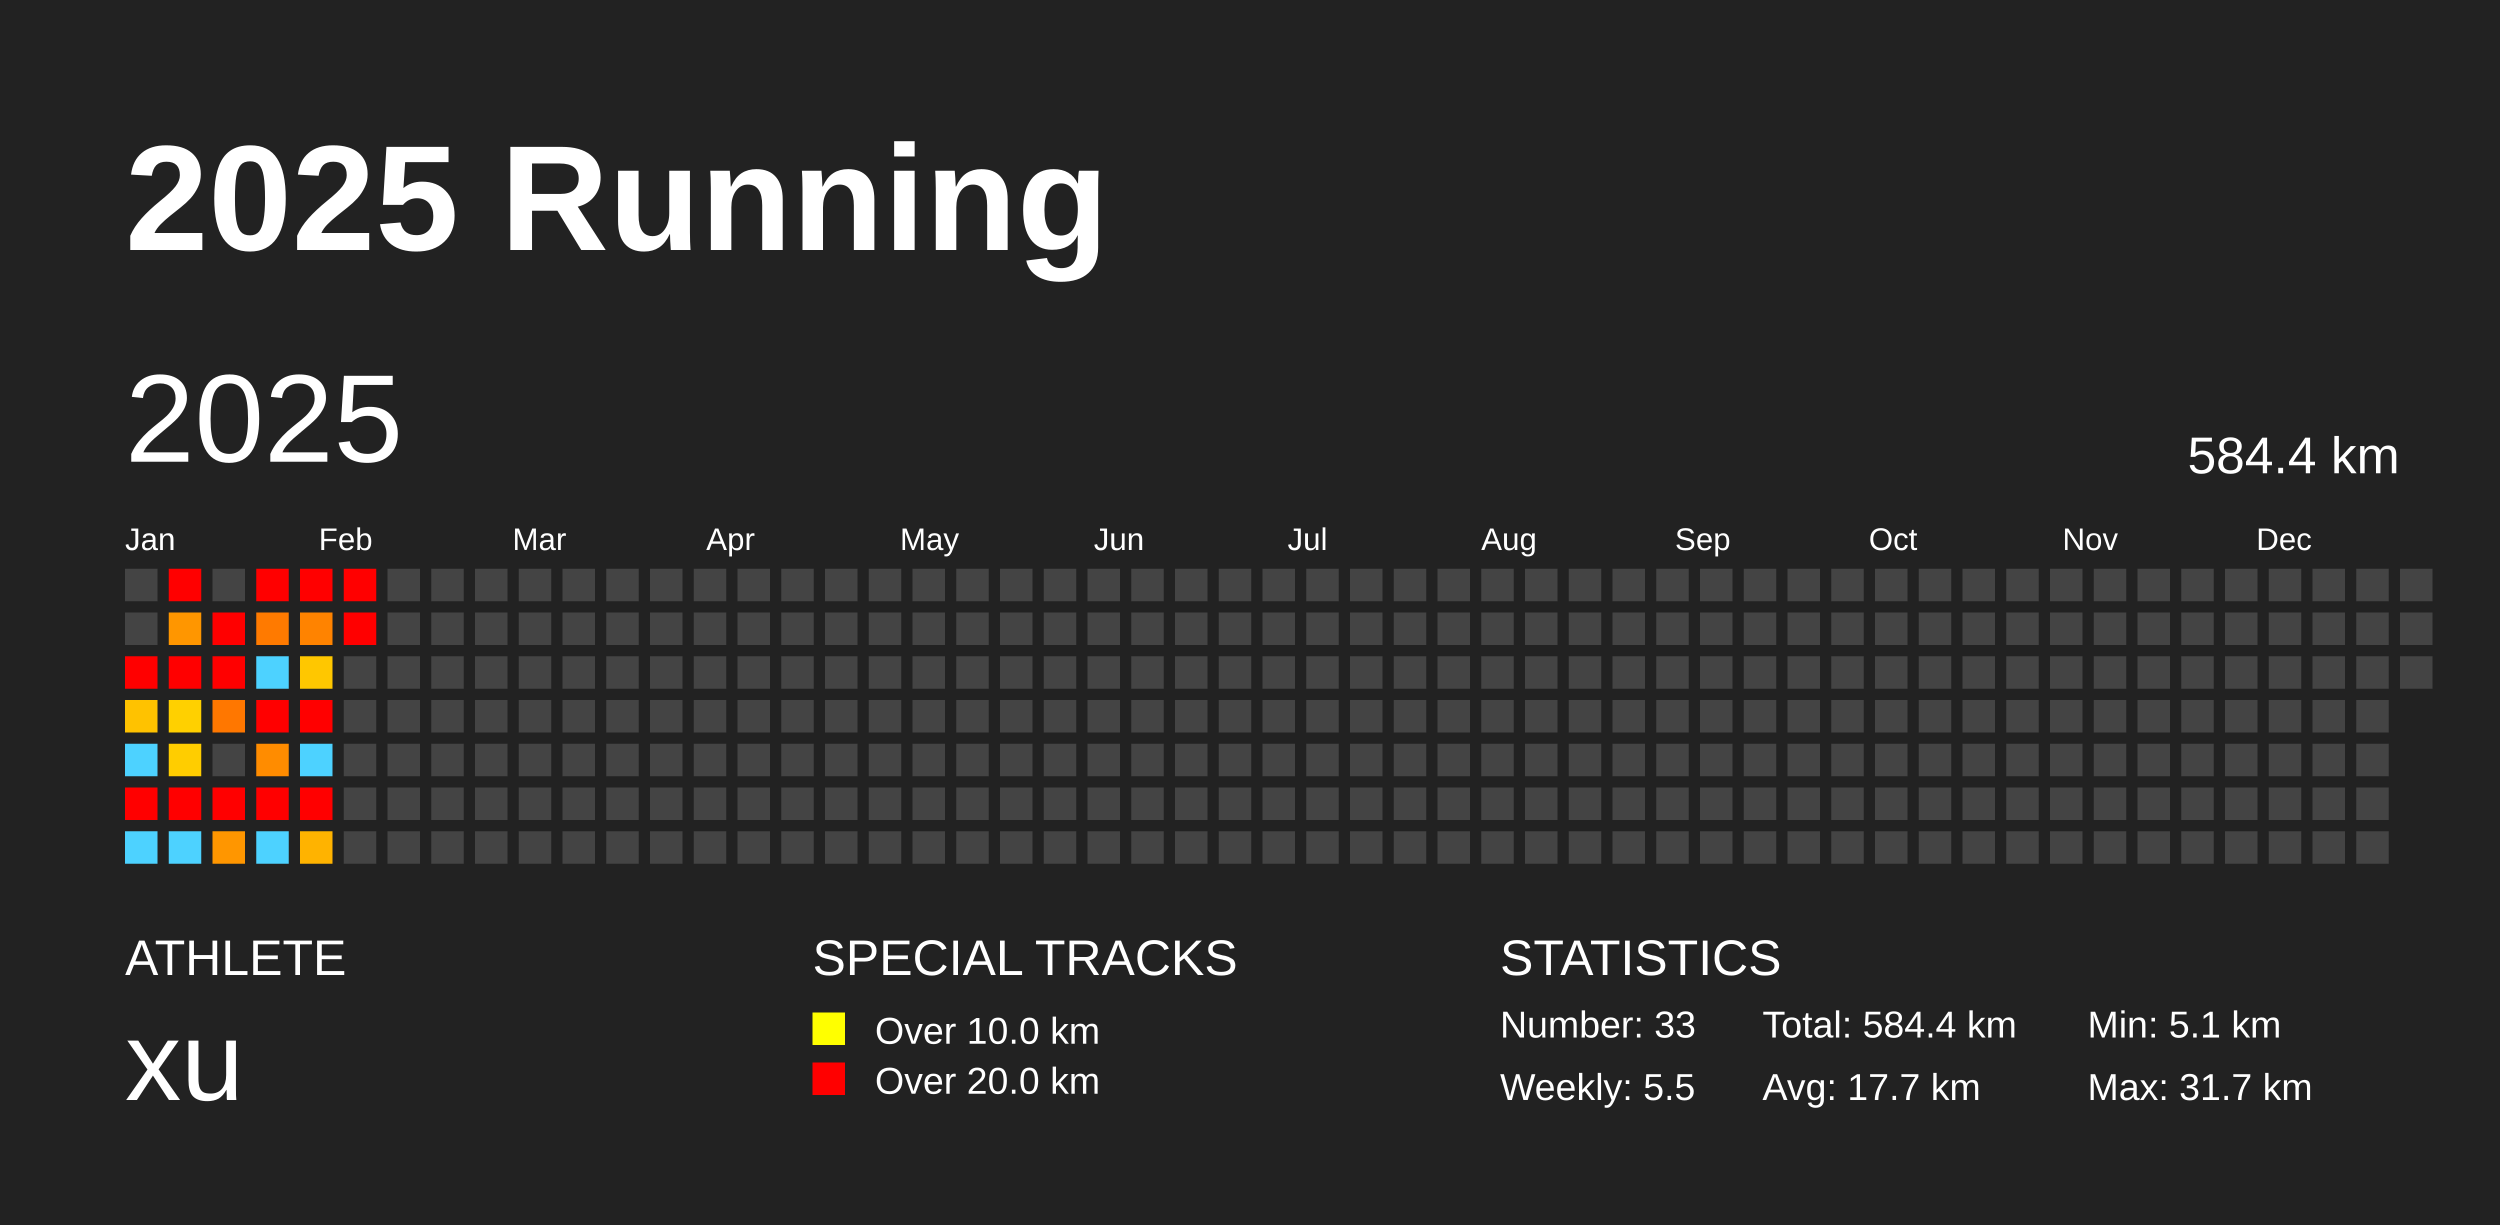
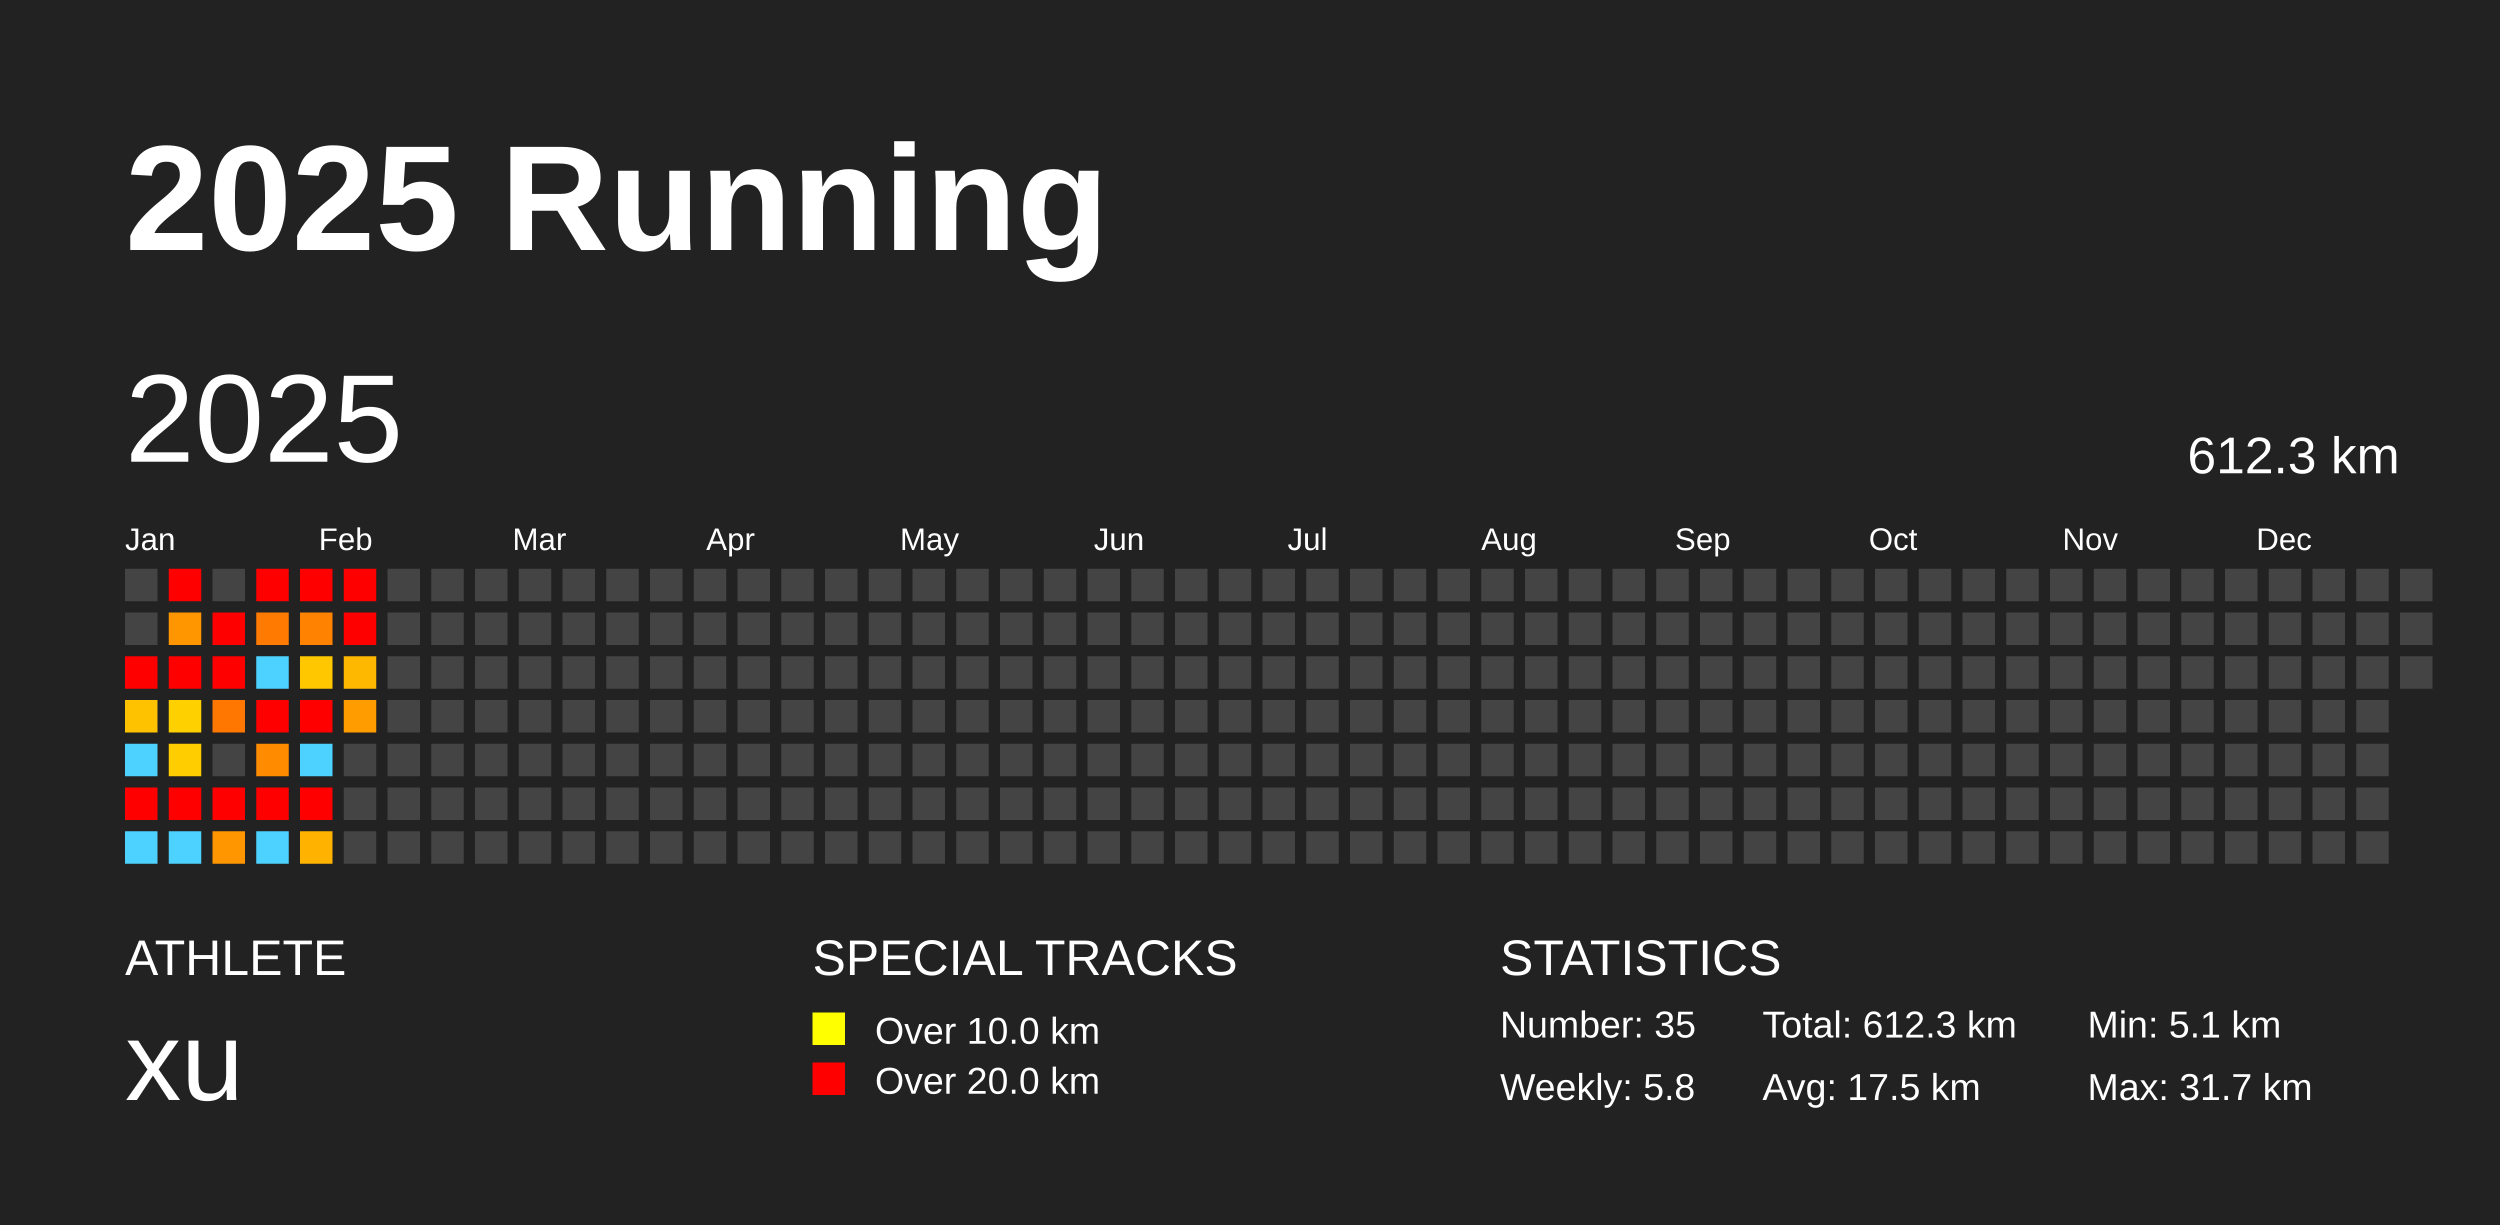
<svg xmlns="http://www.w3.org/2000/svg" baseProfile="full" height="98mm" version="1.1" viewBox="0,0,200,98" width="200mm">
  <defs />
  <rect fill="#222222" height="98" width="200" x="0" y="0" />
  <text fill="#FFFFFF" style="font-size:12px; font-family:Arial; font-weight:bold;" x="10" y="20">2025 Running</text>
  <text fill="#FFFFFF" style="font-size:4px; font-family:Arial" x="10" y="78">ATHLETE</text>
  <text fill="#FFFFFF" style="font-size:9px; font-family:Arial" x="10" y="88">xu</text>
  <text fill="#FFFFFF" style="font-size:4px; font-family:Arial" x="65" y="78">SPECIAL TRACKS</text>
  <rect fill="yellow" height="2.6" width="2.6" x="65" y="81" />
  <text fill="#FFFFFF" style="font-size:3px; font-family:Arial" x="70" y="83.5">Over 10.0 km</text>
  <rect fill="red" height="2.6" width="2.6" x="65" y="85" />
  <text fill="#FFFFFF" style="font-size:3px; font-family:Arial" x="70" y="87.5">Over 20.0 km</text>
  <text fill="#FFFFFF" style="font-size:4px; font-family:Arial" x="120" y="78">STATISTICS</text>
-   <text fill="#FFFFFF" style="font-size:3px; font-family:Arial" x="120" y="83">Number: 33</text>
-   <text fill="#FFFFFF" style="font-size:3px; font-family:Arial" x="120" y="88">Weekly: 5.5</text>
-   <text fill="#FFFFFF" style="font-size:3px; font-family:Arial" x="141" y="83">Total: 584.4 km</text>
-   <text fill="#FFFFFF" style="font-size:3px; font-family:Arial" x="141" y="88">Avg: 17.7 km</text>
+   <text fill="#FFFFFF" style="font-size:3px; font-family:Arial" x="120" y="83">Number: 35</text>
+   <text fill="#FFFFFF" style="font-size:3px; font-family:Arial" x="120" y="88">Weekly: 5.8</text>
+   <text fill="#FFFFFF" style="font-size:3px; font-family:Arial" x="141" y="83">Total: 612.3 km</text>
+   <text fill="#FFFFFF" style="font-size:3px; font-family:Arial" x="141" y="88">Avg: 17.5 km</text>
  <text fill="#FFFFFF" style="font-size:3px; font-family:Arial" x="167" y="83">Min: 5.1 km</text>
  <text fill="#FFFFFF" style="font-size:3px; font-family:Arial" x="167" y="88">Max: 31.7 km</text>
  <text dominant-baseline="hanging" fill="#FFFFFF" style="font-size:10.0px; font-family:Arial;" x="10" y="30">2025</text>
-   <text dominant-baseline="hanging" fill="#FFFFFF" style="font-size:4.125px; font-family:Arial;" x="175" y="35">584.4 km</text>
+   <text dominant-baseline="hanging" fill="#FFFFFF" style="font-size:4.125px; font-family:Arial;" x="175" y="35">612.3 km</text>
  <text fill="#FFFFFF" style="font-size:2.5px; font-family:Arial" x="10.0" y="44">Jan</text>
  <text fill="#FFFFFF" style="font-size:2.5px; font-family:Arial" x="25.5" y="44">Feb</text>
  <text fill="#FFFFFF" style="font-size:2.5px; font-family:Arial" x="41.0" y="44">Mar</text>
  <text fill="#FFFFFF" style="font-size:2.5px; font-family:Arial" x="56.5" y="44">Apr</text>
  <text fill="#FFFFFF" style="font-size:2.5px; font-family:Arial" x="72.0" y="44">May</text>
  <text fill="#FFFFFF" style="font-size:2.5px; font-family:Arial" x="87.5" y="44">Jun</text>
  <text fill="#FFFFFF" style="font-size:2.5px; font-family:Arial" x="103.0" y="44">Jul</text>
  <text fill="#FFFFFF" style="font-size:2.5px; font-family:Arial" x="118.5" y="44">Aug</text>
  <text fill="#FFFFFF" style="font-size:2.5px; font-family:Arial" x="134.0" y="44">Sep</text>
  <text fill="#FFFFFF" style="font-size:2.5px; font-family:Arial" x="149.5" y="44">Oct</text>
  <text fill="#FFFFFF" style="font-size:2.5px; font-family:Arial" x="165.0" y="44">Nov</text>
  <text fill="#FFFFFF" style="font-size:2.5px; font-family:Arial" x="180.5" y="44">Dec</text>
  <rect fill="#444444" height="2.6" width="2.6" x="10.0" y="45.5" />
  <rect fill="#444444" height="2.6" width="2.6" x="10.0" y="49.0" />
  <rect fill="red" height="2.6" width="2.6" x="10.0" y="52.5" />
  <rect fill="#ffc200" height="2.6" width="2.6" x="10.0" y="56.0" />
  <rect fill="#4dd2ff" height="2.6" width="2.6" x="10.0" y="59.5" />
  <rect fill="red" height="2.6" width="2.6" x="10.0" y="63.0" />
  <rect fill="#4dd2ff" height="2.6" width="2.6" x="10.0" y="66.5" />
  <rect fill="red" height="2.6" width="2.6" x="13.5" y="45.5" />
  <rect fill="#ff9600" height="2.6" width="2.6" x="13.5" y="49.0" />
  <rect fill="red" height="2.6" width="2.6" x="13.5" y="52.5" />
  <rect fill="#ffd000" height="2.6" width="2.6" x="13.5" y="56.0" />
  <rect fill="#ffcd00" height="2.6" width="2.6" x="13.5" y="59.5" />
  <rect fill="red" height="2.6" width="2.6" x="13.5" y="63.0" />
  <rect fill="#4dd2ff" height="2.6" width="2.6" x="13.5" y="66.5" />
  <rect fill="#444444" height="2.6" width="2.6" x="17.0" y="45.5" />
  <rect fill="red" height="2.6" width="2.6" x="17.0" y="49.0" />
  <rect fill="red" height="2.6" width="2.6" x="17.0" y="52.5" />
  <rect fill="#ff7700" height="2.6" width="2.6" x="17.0" y="56.0" />
  <rect fill="#444444" height="2.6" width="2.6" x="17.0" y="59.5" />
  <rect fill="red" height="2.6" width="2.6" x="17.0" y="63.0" />
  <rect fill="#ff9600" height="2.6" width="2.6" x="17.0" y="66.5" />
  <rect fill="red" height="2.6" width="2.6" x="20.5" y="45.5" />
  <rect fill="#ff7a00" height="2.6" width="2.6" x="20.5" y="49.0" />
  <rect fill="#4dd2ff" height="2.6" width="2.6" x="20.5" y="52.5" />
  <rect fill="red" height="2.6" width="2.6" x="20.5" y="56.0" />
  <rect fill="#ff8c00" height="2.6" width="2.6" x="20.5" y="59.5" />
  <rect fill="red" height="2.6" width="2.6" x="20.5" y="63.0" />
  <rect fill="#4dd2ff" height="2.6" width="2.6" x="20.5" y="66.5" />
  <rect fill="red" height="2.6" width="2.6" x="24.0" y="45.5" />
  <rect fill="#ff8300" height="2.6" width="2.6" x="24.0" y="49.0" />
  <rect fill="#ffc700" height="2.6" width="2.6" x="24.0" y="52.5" />
  <rect fill="red" height="2.6" width="2.6" x="24.0" y="56.0" />
  <rect fill="#4dd2ff" height="2.6" width="2.6" x="24.0" y="59.5" />
  <rect fill="red" height="2.6" width="2.6" x="24.0" y="63.0" />
  <rect fill="#ffb300" height="2.6" width="2.6" x="24.0" y="66.5" />
  <rect fill="red" height="2.6" width="2.6" x="27.5" y="45.5" />
  <rect fill="red" height="2.6" width="2.6" x="27.5" y="49.0" />
-   <rect fill="#444444" height="2.6" width="2.6" x="27.5" y="52.5" />
-   <rect fill="#444444" height="2.6" width="2.6" x="27.5" y="56.0" />
+   <rect fill="#ffb800" height="2.6" width="2.6" x="27.5" y="52.5" />
+   <rect fill="#ff9c00" height="2.6" width="2.6" x="27.5" y="56.0" />
  <rect fill="#444444" height="2.6" width="2.6" x="27.5" y="59.5" />
  <rect fill="#444444" height="2.6" width="2.6" x="27.5" y="63.0" />
  <rect fill="#444444" height="2.6" width="2.6" x="27.5" y="66.5" />
  <rect fill="#444444" height="2.6" width="2.6" x="31.0" y="45.5" />
  <rect fill="#444444" height="2.6" width="2.6" x="31.0" y="49.0" />
  <rect fill="#444444" height="2.6" width="2.6" x="31.0" y="52.5" />
  <rect fill="#444444" height="2.6" width="2.6" x="31.0" y="56.0" />
  <rect fill="#444444" height="2.6" width="2.6" x="31.0" y="59.5" />
  <rect fill="#444444" height="2.6" width="2.6" x="31.0" y="63.0" />
  <rect fill="#444444" height="2.6" width="2.6" x="31.0" y="66.5" />
  <rect fill="#444444" height="2.6" width="2.6" x="34.5" y="45.5" />
  <rect fill="#444444" height="2.6" width="2.6" x="34.5" y="49.0" />
  <rect fill="#444444" height="2.6" width="2.6" x="34.5" y="52.5" />
  <rect fill="#444444" height="2.6" width="2.6" x="34.5" y="56.0" />
  <rect fill="#444444" height="2.6" width="2.6" x="34.5" y="59.5" />
  <rect fill="#444444" height="2.6" width="2.6" x="34.5" y="63.0" />
  <rect fill="#444444" height="2.6" width="2.6" x="34.5" y="66.5" />
  <rect fill="#444444" height="2.6" width="2.6" x="38.0" y="45.5" />
  <rect fill="#444444" height="2.6" width="2.6" x="38.0" y="49.0" />
  <rect fill="#444444" height="2.6" width="2.6" x="38.0" y="52.5" />
  <rect fill="#444444" height="2.6" width="2.6" x="38.0" y="56.0" />
  <rect fill="#444444" height="2.6" width="2.6" x="38.0" y="59.5" />
  <rect fill="#444444" height="2.6" width="2.6" x="38.0" y="63.0" />
  <rect fill="#444444" height="2.6" width="2.6" x="38.0" y="66.5" />
  <rect fill="#444444" height="2.6" width="2.6" x="41.5" y="45.5" />
  <rect fill="#444444" height="2.6" width="2.6" x="41.5" y="49.0" />
  <rect fill="#444444" height="2.6" width="2.6" x="41.5" y="52.5" />
  <rect fill="#444444" height="2.6" width="2.6" x="41.5" y="56.0" />
  <rect fill="#444444" height="2.6" width="2.6" x="41.5" y="59.5" />
  <rect fill="#444444" height="2.6" width="2.6" x="41.5" y="63.0" />
  <rect fill="#444444" height="2.6" width="2.6" x="41.5" y="66.5" />
  <rect fill="#444444" height="2.6" width="2.6" x="45.0" y="45.5" />
  <rect fill="#444444" height="2.6" width="2.6" x="45.0" y="49.0" />
  <rect fill="#444444" height="2.6" width="2.6" x="45.0" y="52.5" />
  <rect fill="#444444" height="2.6" width="2.6" x="45.0" y="56.0" />
  <rect fill="#444444" height="2.6" width="2.6" x="45.0" y="59.5" />
  <rect fill="#444444" height="2.6" width="2.6" x="45.0" y="63.0" />
  <rect fill="#444444" height="2.6" width="2.6" x="45.0" y="66.5" />
  <rect fill="#444444" height="2.6" width="2.6" x="48.5" y="45.5" />
  <rect fill="#444444" height="2.6" width="2.6" x="48.5" y="49.0" />
  <rect fill="#444444" height="2.6" width="2.6" x="48.5" y="52.5" />
  <rect fill="#444444" height="2.6" width="2.6" x="48.5" y="56.0" />
  <rect fill="#444444" height="2.6" width="2.6" x="48.5" y="59.5" />
  <rect fill="#444444" height="2.6" width="2.6" x="48.5" y="63.0" />
  <rect fill="#444444" height="2.6" width="2.6" x="48.5" y="66.5" />
  <rect fill="#444444" height="2.6" width="2.6" x="52.0" y="45.5" />
  <rect fill="#444444" height="2.6" width="2.6" x="52.0" y="49.0" />
  <rect fill="#444444" height="2.6" width="2.6" x="52.0" y="52.5" />
  <rect fill="#444444" height="2.6" width="2.6" x="52.0" y="56.0" />
  <rect fill="#444444" height="2.6" width="2.6" x="52.0" y="59.5" />
  <rect fill="#444444" height="2.6" width="2.6" x="52.0" y="63.0" />
  <rect fill="#444444" height="2.6" width="2.6" x="52.0" y="66.5" />
  <rect fill="#444444" height="2.6" width="2.6" x="55.5" y="45.5" />
  <rect fill="#444444" height="2.6" width="2.6" x="55.5" y="49.0" />
  <rect fill="#444444" height="2.6" width="2.6" x="55.5" y="52.5" />
  <rect fill="#444444" height="2.6" width="2.6" x="55.5" y="56.0" />
  <rect fill="#444444" height="2.6" width="2.6" x="55.5" y="59.5" />
  <rect fill="#444444" height="2.6" width="2.6" x="55.5" y="63.0" />
  <rect fill="#444444" height="2.6" width="2.6" x="55.5" y="66.5" />
  <rect fill="#444444" height="2.6" width="2.6" x="59.0" y="45.5" />
  <rect fill="#444444" height="2.6" width="2.6" x="59.0" y="49.0" />
  <rect fill="#444444" height="2.6" width="2.6" x="59.0" y="52.5" />
  <rect fill="#444444" height="2.6" width="2.6" x="59.0" y="56.0" />
  <rect fill="#444444" height="2.6" width="2.6" x="59.0" y="59.5" />
  <rect fill="#444444" height="2.6" width="2.6" x="59.0" y="63.0" />
  <rect fill="#444444" height="2.6" width="2.6" x="59.0" y="66.5" />
  <rect fill="#444444" height="2.6" width="2.6" x="62.5" y="45.5" />
  <rect fill="#444444" height="2.6" width="2.6" x="62.5" y="49.0" />
  <rect fill="#444444" height="2.6" width="2.6" x="62.5" y="52.5" />
  <rect fill="#444444" height="2.6" width="2.6" x="62.5" y="56.0" />
  <rect fill="#444444" height="2.6" width="2.6" x="62.5" y="59.5" />
  <rect fill="#444444" height="2.6" width="2.6" x="62.5" y="63.0" />
  <rect fill="#444444" height="2.6" width="2.6" x="62.5" y="66.5" />
  <rect fill="#444444" height="2.6" width="2.6" x="66.0" y="45.5" />
  <rect fill="#444444" height="2.6" width="2.6" x="66.0" y="49.0" />
  <rect fill="#444444" height="2.6" width="2.6" x="66.0" y="52.5" />
  <rect fill="#444444" height="2.6" width="2.6" x="66.0" y="56.0" />
  <rect fill="#444444" height="2.6" width="2.6" x="66.0" y="59.5" />
  <rect fill="#444444" height="2.6" width="2.6" x="66.0" y="63.0" />
  <rect fill="#444444" height="2.6" width="2.6" x="66.0" y="66.5" />
  <rect fill="#444444" height="2.6" width="2.6" x="69.5" y="45.5" />
  <rect fill="#444444" height="2.6" width="2.6" x="69.5" y="49.0" />
  <rect fill="#444444" height="2.6" width="2.6" x="69.5" y="52.5" />
  <rect fill="#444444" height="2.6" width="2.6" x="69.5" y="56.0" />
  <rect fill="#444444" height="2.6" width="2.6" x="69.5" y="59.5" />
  <rect fill="#444444" height="2.6" width="2.6" x="69.5" y="63.0" />
  <rect fill="#444444" height="2.6" width="2.6" x="69.5" y="66.5" />
  <rect fill="#444444" height="2.6" width="2.6" x="73.0" y="45.5" />
  <rect fill="#444444" height="2.6" width="2.6" x="73.0" y="49.0" />
  <rect fill="#444444" height="2.6" width="2.6" x="73.0" y="52.5" />
  <rect fill="#444444" height="2.6" width="2.6" x="73.0" y="56.0" />
  <rect fill="#444444" height="2.6" width="2.6" x="73.0" y="59.5" />
  <rect fill="#444444" height="2.6" width="2.6" x="73.0" y="63.0" />
  <rect fill="#444444" height="2.6" width="2.6" x="73.0" y="66.5" />
  <rect fill="#444444" height="2.6" width="2.6" x="76.5" y="45.5" />
  <rect fill="#444444" height="2.6" width="2.6" x="76.5" y="49.0" />
  <rect fill="#444444" height="2.6" width="2.6" x="76.5" y="52.5" />
  <rect fill="#444444" height="2.6" width="2.6" x="76.5" y="56.0" />
  <rect fill="#444444" height="2.6" width="2.6" x="76.5" y="59.5" />
  <rect fill="#444444" height="2.6" width="2.6" x="76.5" y="63.0" />
  <rect fill="#444444" height="2.6" width="2.6" x="76.5" y="66.5" />
  <rect fill="#444444" height="2.6" width="2.6" x="80.0" y="45.5" />
  <rect fill="#444444" height="2.6" width="2.6" x="80.0" y="49.0" />
  <rect fill="#444444" height="2.6" width="2.6" x="80.0" y="52.5" />
  <rect fill="#444444" height="2.6" width="2.6" x="80.0" y="56.0" />
  <rect fill="#444444" height="2.6" width="2.6" x="80.0" y="59.5" />
  <rect fill="#444444" height="2.6" width="2.6" x="80.0" y="63.0" />
  <rect fill="#444444" height="2.6" width="2.6" x="80.0" y="66.5" />
  <rect fill="#444444" height="2.6" width="2.6" x="83.5" y="45.5" />
  <rect fill="#444444" height="2.6" width="2.6" x="83.5" y="49.0" />
  <rect fill="#444444" height="2.6" width="2.6" x="83.5" y="52.5" />
  <rect fill="#444444" height="2.6" width="2.6" x="83.5" y="56.0" />
  <rect fill="#444444" height="2.6" width="2.6" x="83.5" y="59.5" />
  <rect fill="#444444" height="2.6" width="2.6" x="83.5" y="63.0" />
  <rect fill="#444444" height="2.6" width="2.6" x="83.5" y="66.5" />
  <rect fill="#444444" height="2.6" width="2.6" x="87.0" y="45.5" />
  <rect fill="#444444" height="2.6" width="2.6" x="87.0" y="49.0" />
  <rect fill="#444444" height="2.6" width="2.6" x="87.0" y="52.5" />
  <rect fill="#444444" height="2.6" width="2.6" x="87.0" y="56.0" />
  <rect fill="#444444" height="2.6" width="2.6" x="87.0" y="59.5" />
  <rect fill="#444444" height="2.6" width="2.6" x="87.0" y="63.0" />
  <rect fill="#444444" height="2.6" width="2.6" x="87.0" y="66.5" />
  <rect fill="#444444" height="2.6" width="2.6" x="90.5" y="45.5" />
  <rect fill="#444444" height="2.6" width="2.6" x="90.5" y="49.0" />
  <rect fill="#444444" height="2.6" width="2.6" x="90.5" y="52.5" />
  <rect fill="#444444" height="2.6" width="2.6" x="90.5" y="56.0" />
  <rect fill="#444444" height="2.6" width="2.6" x="90.5" y="59.5" />
  <rect fill="#444444" height="2.6" width="2.6" x="90.5" y="63.0" />
  <rect fill="#444444" height="2.6" width="2.6" x="90.5" y="66.5" />
  <rect fill="#444444" height="2.6" width="2.6" x="94.0" y="45.5" />
  <rect fill="#444444" height="2.6" width="2.6" x="94.0" y="49.0" />
  <rect fill="#444444" height="2.6" width="2.6" x="94.0" y="52.5" />
  <rect fill="#444444" height="2.6" width="2.6" x="94.0" y="56.0" />
  <rect fill="#444444" height="2.6" width="2.6" x="94.0" y="59.5" />
  <rect fill="#444444" height="2.6" width="2.6" x="94.0" y="63.0" />
  <rect fill="#444444" height="2.6" width="2.6" x="94.0" y="66.5" />
  <rect fill="#444444" height="2.6" width="2.6" x="97.5" y="45.5" />
  <rect fill="#444444" height="2.6" width="2.6" x="97.5" y="49.0" />
  <rect fill="#444444" height="2.6" width="2.6" x="97.5" y="52.5" />
  <rect fill="#444444" height="2.6" width="2.6" x="97.5" y="56.0" />
  <rect fill="#444444" height="2.6" width="2.6" x="97.5" y="59.5" />
  <rect fill="#444444" height="2.6" width="2.6" x="97.5" y="63.0" />
  <rect fill="#444444" height="2.6" width="2.6" x="97.5" y="66.5" />
  <rect fill="#444444" height="2.6" width="2.6" x="101.0" y="45.5" />
  <rect fill="#444444" height="2.6" width="2.6" x="101.0" y="49.0" />
  <rect fill="#444444" height="2.6" width="2.6" x="101.0" y="52.5" />
  <rect fill="#444444" height="2.6" width="2.6" x="101.0" y="56.0" />
  <rect fill="#444444" height="2.6" width="2.6" x="101.0" y="59.5" />
  <rect fill="#444444" height="2.6" width="2.6" x="101.0" y="63.0" />
  <rect fill="#444444" height="2.6" width="2.6" x="101.0" y="66.5" />
  <rect fill="#444444" height="2.6" width="2.6" x="104.5" y="45.5" />
  <rect fill="#444444" height="2.6" width="2.6" x="104.5" y="49.0" />
  <rect fill="#444444" height="2.6" width="2.6" x="104.5" y="52.5" />
  <rect fill="#444444" height="2.6" width="2.6" x="104.5" y="56.0" />
  <rect fill="#444444" height="2.6" width="2.6" x="104.5" y="59.5" />
  <rect fill="#444444" height="2.6" width="2.6" x="104.5" y="63.0" />
  <rect fill="#444444" height="2.6" width="2.6" x="104.5" y="66.5" />
  <rect fill="#444444" height="2.6" width="2.6" x="108.0" y="45.5" />
  <rect fill="#444444" height="2.6" width="2.6" x="108.0" y="49.0" />
  <rect fill="#444444" height="2.6" width="2.6" x="108.0" y="52.5" />
  <rect fill="#444444" height="2.6" width="2.6" x="108.0" y="56.0" />
  <rect fill="#444444" height="2.6" width="2.6" x="108.0" y="59.5" />
  <rect fill="#444444" height="2.6" width="2.6" x="108.0" y="63.0" />
  <rect fill="#444444" height="2.6" width="2.6" x="108.0" y="66.5" />
  <rect fill="#444444" height="2.6" width="2.6" x="111.5" y="45.5" />
  <rect fill="#444444" height="2.6" width="2.6" x="111.5" y="49.0" />
  <rect fill="#444444" height="2.6" width="2.6" x="111.5" y="52.5" />
  <rect fill="#444444" height="2.6" width="2.6" x="111.5" y="56.0" />
  <rect fill="#444444" height="2.6" width="2.6" x="111.5" y="59.5" />
  <rect fill="#444444" height="2.6" width="2.6" x="111.5" y="63.0" />
  <rect fill="#444444" height="2.6" width="2.6" x="111.5" y="66.5" />
  <rect fill="#444444" height="2.6" width="2.6" x="115.0" y="45.5" />
  <rect fill="#444444" height="2.6" width="2.6" x="115.0" y="49.0" />
  <rect fill="#444444" height="2.6" width="2.6" x="115.0" y="52.5" />
  <rect fill="#444444" height="2.6" width="2.6" x="115.0" y="56.0" />
  <rect fill="#444444" height="2.6" width="2.6" x="115.0" y="59.5" />
  <rect fill="#444444" height="2.6" width="2.6" x="115.0" y="63.0" />
  <rect fill="#444444" height="2.6" width="2.6" x="115.0" y="66.5" />
  <rect fill="#444444" height="2.6" width="2.6" x="118.5" y="45.5" />
  <rect fill="#444444" height="2.6" width="2.6" x="118.5" y="49.0" />
  <rect fill="#444444" height="2.6" width="2.6" x="118.5" y="52.5" />
  <rect fill="#444444" height="2.6" width="2.6" x="118.5" y="56.0" />
  <rect fill="#444444" height="2.6" width="2.6" x="118.5" y="59.5" />
  <rect fill="#444444" height="2.6" width="2.6" x="118.5" y="63.0" />
  <rect fill="#444444" height="2.6" width="2.6" x="118.5" y="66.5" />
  <rect fill="#444444" height="2.6" width="2.6" x="122.0" y="45.5" />
  <rect fill="#444444" height="2.6" width="2.6" x="122.0" y="49.0" />
  <rect fill="#444444" height="2.6" width="2.6" x="122.0" y="52.5" />
  <rect fill="#444444" height="2.6" width="2.6" x="122.0" y="56.0" />
  <rect fill="#444444" height="2.6" width="2.6" x="122.0" y="59.5" />
  <rect fill="#444444" height="2.6" width="2.6" x="122.0" y="63.0" />
  <rect fill="#444444" height="2.6" width="2.6" x="122.0" y="66.5" />
  <rect fill="#444444" height="2.6" width="2.6" x="125.5" y="45.5" />
  <rect fill="#444444" height="2.6" width="2.6" x="125.5" y="49.0" />
  <rect fill="#444444" height="2.6" width="2.6" x="125.5" y="52.5" />
  <rect fill="#444444" height="2.6" width="2.6" x="125.5" y="56.0" />
  <rect fill="#444444" height="2.6" width="2.6" x="125.5" y="59.5" />
  <rect fill="#444444" height="2.6" width="2.6" x="125.5" y="63.0" />
  <rect fill="#444444" height="2.6" width="2.6" x="125.5" y="66.5" />
  <rect fill="#444444" height="2.6" width="2.6" x="129.0" y="45.5" />
  <rect fill="#444444" height="2.6" width="2.6" x="129.0" y="49.0" />
  <rect fill="#444444" height="2.6" width="2.6" x="129.0" y="52.5" />
  <rect fill="#444444" height="2.6" width="2.6" x="129.0" y="56.0" />
  <rect fill="#444444" height="2.6" width="2.6" x="129.0" y="59.5" />
  <rect fill="#444444" height="2.6" width="2.6" x="129.0" y="63.0" />
  <rect fill="#444444" height="2.6" width="2.6" x="129.0" y="66.5" />
  <rect fill="#444444" height="2.6" width="2.6" x="132.5" y="45.5" />
  <rect fill="#444444" height="2.6" width="2.6" x="132.5" y="49.0" />
  <rect fill="#444444" height="2.6" width="2.6" x="132.5" y="52.5" />
  <rect fill="#444444" height="2.6" width="2.6" x="132.5" y="56.0" />
  <rect fill="#444444" height="2.6" width="2.6" x="132.5" y="59.5" />
  <rect fill="#444444" height="2.6" width="2.6" x="132.5" y="63.0" />
  <rect fill="#444444" height="2.6" width="2.6" x="132.5" y="66.5" />
  <rect fill="#444444" height="2.6" width="2.6" x="136.0" y="45.5" />
  <rect fill="#444444" height="2.6" width="2.6" x="136.0" y="49.0" />
  <rect fill="#444444" height="2.6" width="2.6" x="136.0" y="52.5" />
  <rect fill="#444444" height="2.6" width="2.6" x="136.0" y="56.0" />
  <rect fill="#444444" height="2.6" width="2.6" x="136.0" y="59.5" />
  <rect fill="#444444" height="2.6" width="2.6" x="136.0" y="63.0" />
  <rect fill="#444444" height="2.6" width="2.6" x="136.0" y="66.5" />
  <rect fill="#444444" height="2.6" width="2.6" x="139.5" y="45.5" />
  <rect fill="#444444" height="2.6" width="2.6" x="139.5" y="49.0" />
  <rect fill="#444444" height="2.6" width="2.6" x="139.5" y="52.5" />
  <rect fill="#444444" height="2.6" width="2.6" x="139.5" y="56.0" />
  <rect fill="#444444" height="2.6" width="2.6" x="139.5" y="59.5" />
  <rect fill="#444444" height="2.6" width="2.6" x="139.5" y="63.0" />
  <rect fill="#444444" height="2.6" width="2.6" x="139.5" y="66.5" />
  <rect fill="#444444" height="2.6" width="2.6" x="143.0" y="45.5" />
  <rect fill="#444444" height="2.6" width="2.6" x="143.0" y="49.0" />
  <rect fill="#444444" height="2.6" width="2.6" x="143.0" y="52.5" />
  <rect fill="#444444" height="2.6" width="2.6" x="143.0" y="56.0" />
  <rect fill="#444444" height="2.6" width="2.6" x="143.0" y="59.5" />
  <rect fill="#444444" height="2.6" width="2.6" x="143.0" y="63.0" />
  <rect fill="#444444" height="2.6" width="2.6" x="143.0" y="66.5" />
  <rect fill="#444444" height="2.6" width="2.6" x="146.5" y="45.5" />
  <rect fill="#444444" height="2.6" width="2.6" x="146.5" y="49.0" />
  <rect fill="#444444" height="2.6" width="2.6" x="146.5" y="52.5" />
  <rect fill="#444444" height="2.6" width="2.6" x="146.5" y="56.0" />
  <rect fill="#444444" height="2.6" width="2.6" x="146.5" y="59.5" />
  <rect fill="#444444" height="2.6" width="2.6" x="146.5" y="63.0" />
  <rect fill="#444444" height="2.6" width="2.6" x="146.5" y="66.5" />
  <rect fill="#444444" height="2.6" width="2.6" x="150.0" y="45.5" />
  <rect fill="#444444" height="2.6" width="2.6" x="150.0" y="49.0" />
  <rect fill="#444444" height="2.6" width="2.6" x="150.0" y="52.5" />
  <rect fill="#444444" height="2.6" width="2.6" x="150.0" y="56.0" />
  <rect fill="#444444" height="2.6" width="2.6" x="150.0" y="59.5" />
  <rect fill="#444444" height="2.6" width="2.6" x="150.0" y="63.0" />
  <rect fill="#444444" height="2.6" width="2.6" x="150.0" y="66.5" />
  <rect fill="#444444" height="2.6" width="2.6" x="153.5" y="45.5" />
  <rect fill="#444444" height="2.6" width="2.6" x="153.5" y="49.0" />
  <rect fill="#444444" height="2.6" width="2.6" x="153.5" y="52.5" />
  <rect fill="#444444" height="2.6" width="2.6" x="153.5" y="56.0" />
  <rect fill="#444444" height="2.6" width="2.6" x="153.5" y="59.5" />
  <rect fill="#444444" height="2.6" width="2.6" x="153.5" y="63.0" />
  <rect fill="#444444" height="2.6" width="2.6" x="153.5" y="66.5" />
  <rect fill="#444444" height="2.6" width="2.6" x="157.0" y="45.5" />
  <rect fill="#444444" height="2.6" width="2.6" x="157.0" y="49.0" />
  <rect fill="#444444" height="2.6" width="2.6" x="157.0" y="52.5" />
  <rect fill="#444444" height="2.6" width="2.6" x="157.0" y="56.0" />
  <rect fill="#444444" height="2.6" width="2.6" x="157.0" y="59.5" />
  <rect fill="#444444" height="2.6" width="2.6" x="157.0" y="63.0" />
  <rect fill="#444444" height="2.6" width="2.6" x="157.0" y="66.5" />
  <rect fill="#444444" height="2.6" width="2.6" x="160.5" y="45.5" />
  <rect fill="#444444" height="2.6" width="2.6" x="160.5" y="49.0" />
  <rect fill="#444444" height="2.6" width="2.6" x="160.5" y="52.5" />
  <rect fill="#444444" height="2.6" width="2.6" x="160.5" y="56.0" />
  <rect fill="#444444" height="2.6" width="2.6" x="160.5" y="59.5" />
  <rect fill="#444444" height="2.6" width="2.6" x="160.5" y="63.0" />
  <rect fill="#444444" height="2.6" width="2.6" x="160.5" y="66.5" />
  <rect fill="#444444" height="2.6" width="2.6" x="164.0" y="45.5" />
  <rect fill="#444444" height="2.6" width="2.6" x="164.0" y="49.0" />
  <rect fill="#444444" height="2.6" width="2.6" x="164.0" y="52.5" />
  <rect fill="#444444" height="2.6" width="2.6" x="164.0" y="56.0" />
  <rect fill="#444444" height="2.6" width="2.6" x="164.0" y="59.5" />
  <rect fill="#444444" height="2.6" width="2.6" x="164.0" y="63.0" />
  <rect fill="#444444" height="2.6" width="2.6" x="164.0" y="66.5" />
  <rect fill="#444444" height="2.6" width="2.6" x="167.5" y="45.5" />
  <rect fill="#444444" height="2.6" width="2.6" x="167.5" y="49.0" />
  <rect fill="#444444" height="2.6" width="2.6" x="167.5" y="52.5" />
  <rect fill="#444444" height="2.6" width="2.6" x="167.5" y="56.0" />
  <rect fill="#444444" height="2.6" width="2.6" x="167.5" y="59.5" />
  <rect fill="#444444" height="2.6" width="2.6" x="167.5" y="63.0" />
  <rect fill="#444444" height="2.6" width="2.6" x="167.5" y="66.5" />
  <rect fill="#444444" height="2.6" width="2.6" x="171.0" y="45.5" />
  <rect fill="#444444" height="2.6" width="2.6" x="171.0" y="49.0" />
  <rect fill="#444444" height="2.6" width="2.6" x="171.0" y="52.5" />
  <rect fill="#444444" height="2.6" width="2.6" x="171.0" y="56.0" />
  <rect fill="#444444" height="2.6" width="2.6" x="171.0" y="59.5" />
  <rect fill="#444444" height="2.6" width="2.6" x="171.0" y="63.0" />
  <rect fill="#444444" height="2.6" width="2.6" x="171.0" y="66.5" />
  <rect fill="#444444" height="2.6" width="2.6" x="174.5" y="45.5" />
  <rect fill="#444444" height="2.6" width="2.6" x="174.5" y="49.0" />
  <rect fill="#444444" height="2.6" width="2.6" x="174.5" y="52.5" />
  <rect fill="#444444" height="2.6" width="2.6" x="174.5" y="56.0" />
  <rect fill="#444444" height="2.6" width="2.6" x="174.5" y="59.5" />
  <rect fill="#444444" height="2.6" width="2.6" x="174.5" y="63.0" />
  <rect fill="#444444" height="2.6" width="2.6" x="174.5" y="66.5" />
  <rect fill="#444444" height="2.6" width="2.6" x="178.0" y="45.5" />
  <rect fill="#444444" height="2.6" width="2.6" x="178.0" y="49.0" />
  <rect fill="#444444" height="2.6" width="2.6" x="178.0" y="52.5" />
  <rect fill="#444444" height="2.6" width="2.6" x="178.0" y="56.0" />
  <rect fill="#444444" height="2.6" width="2.6" x="178.0" y="59.5" />
  <rect fill="#444444" height="2.6" width="2.6" x="178.0" y="63.0" />
  <rect fill="#444444" height="2.6" width="2.6" x="178.0" y="66.5" />
  <rect fill="#444444" height="2.6" width="2.6" x="181.5" y="45.5" />
  <rect fill="#444444" height="2.6" width="2.6" x="181.5" y="49.0" />
  <rect fill="#444444" height="2.6" width="2.6" x="181.5" y="52.5" />
  <rect fill="#444444" height="2.6" width="2.6" x="181.5" y="56.0" />
  <rect fill="#444444" height="2.6" width="2.6" x="181.5" y="59.5" />
  <rect fill="#444444" height="2.6" width="2.6" x="181.5" y="63.0" />
  <rect fill="#444444" height="2.6" width="2.6" x="181.5" y="66.5" />
  <rect fill="#444444" height="2.6" width="2.6" x="185.0" y="45.5" />
  <rect fill="#444444" height="2.6" width="2.6" x="185.0" y="49.0" />
  <rect fill="#444444" height="2.6" width="2.6" x="185.0" y="52.5" />
  <rect fill="#444444" height="2.6" width="2.6" x="185.0" y="56.0" />
  <rect fill="#444444" height="2.6" width="2.6" x="185.0" y="59.5" />
  <rect fill="#444444" height="2.6" width="2.6" x="185.0" y="63.0" />
  <rect fill="#444444" height="2.6" width="2.6" x="185.0" y="66.5" />
  <rect fill="#444444" height="2.6" width="2.6" x="188.5" y="45.5" />
  <rect fill="#444444" height="2.6" width="2.6" x="188.5" y="49.0" />
  <rect fill="#444444" height="2.6" width="2.6" x="188.5" y="52.5" />
  <rect fill="#444444" height="2.6" width="2.6" x="188.5" y="56.0" />
  <rect fill="#444444" height="2.6" width="2.6" x="188.5" y="59.5" />
  <rect fill="#444444" height="2.6" width="2.6" x="188.5" y="63.0" />
  <rect fill="#444444" height="2.6" width="2.6" x="188.5" y="66.5" />
  <rect fill="#444444" height="2.6" width="2.6" x="192.0" y="45.5" />
  <rect fill="#444444" height="2.6" width="2.6" x="192.0" y="49.0" />
  <rect fill="#444444" height="2.6" width="2.6" x="192.0" y="52.5" />
</svg>
